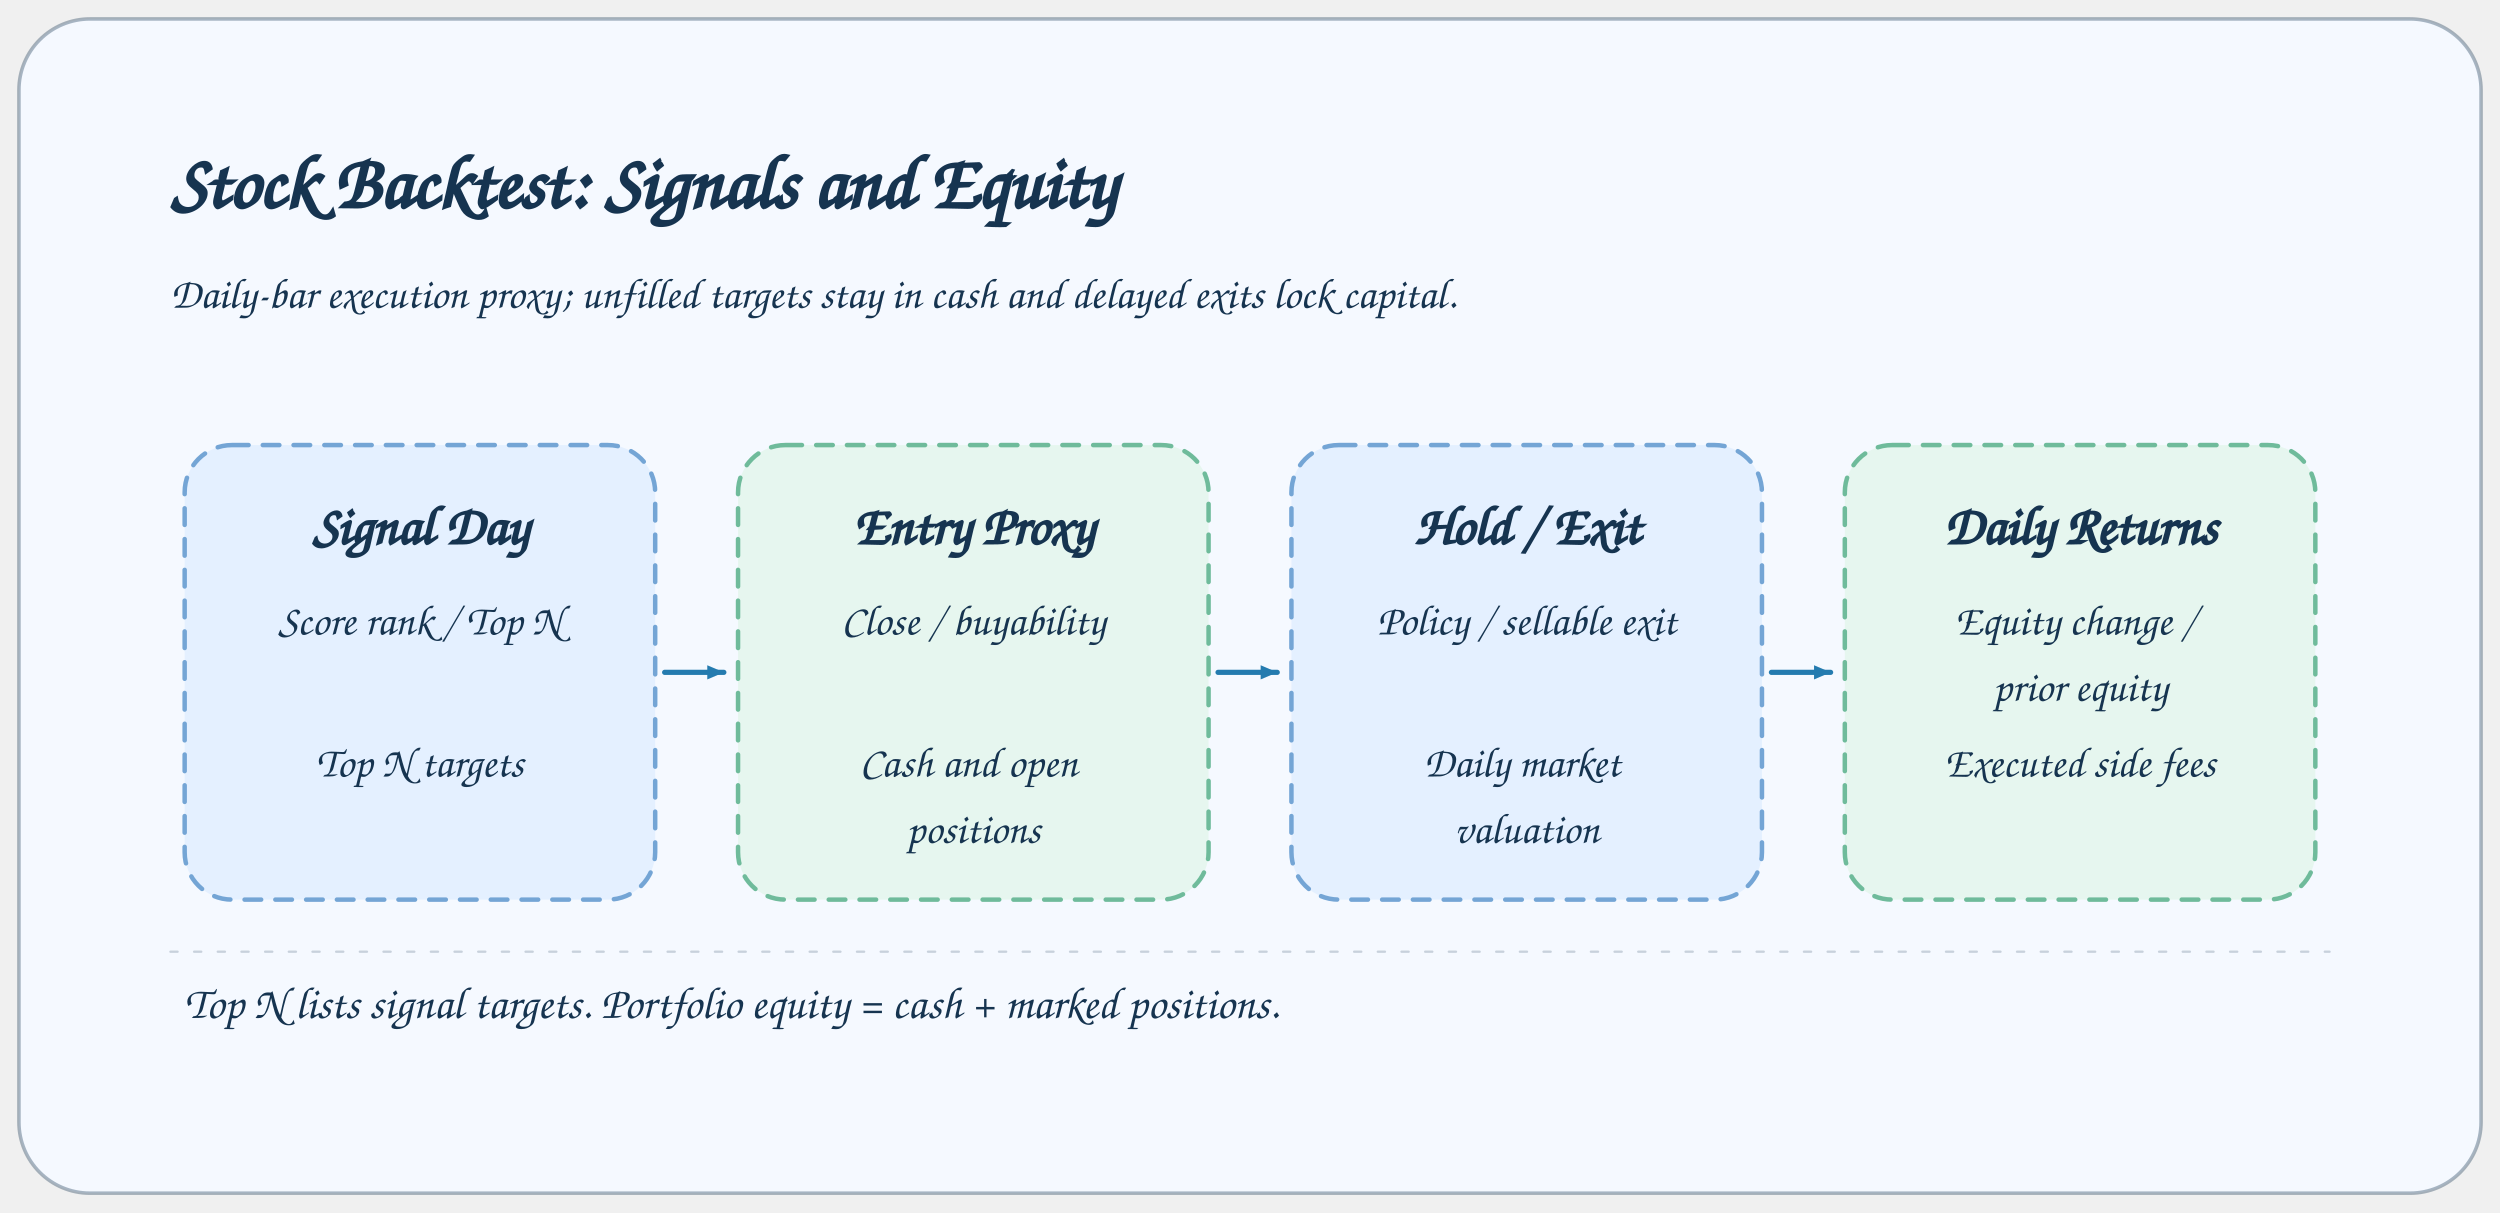
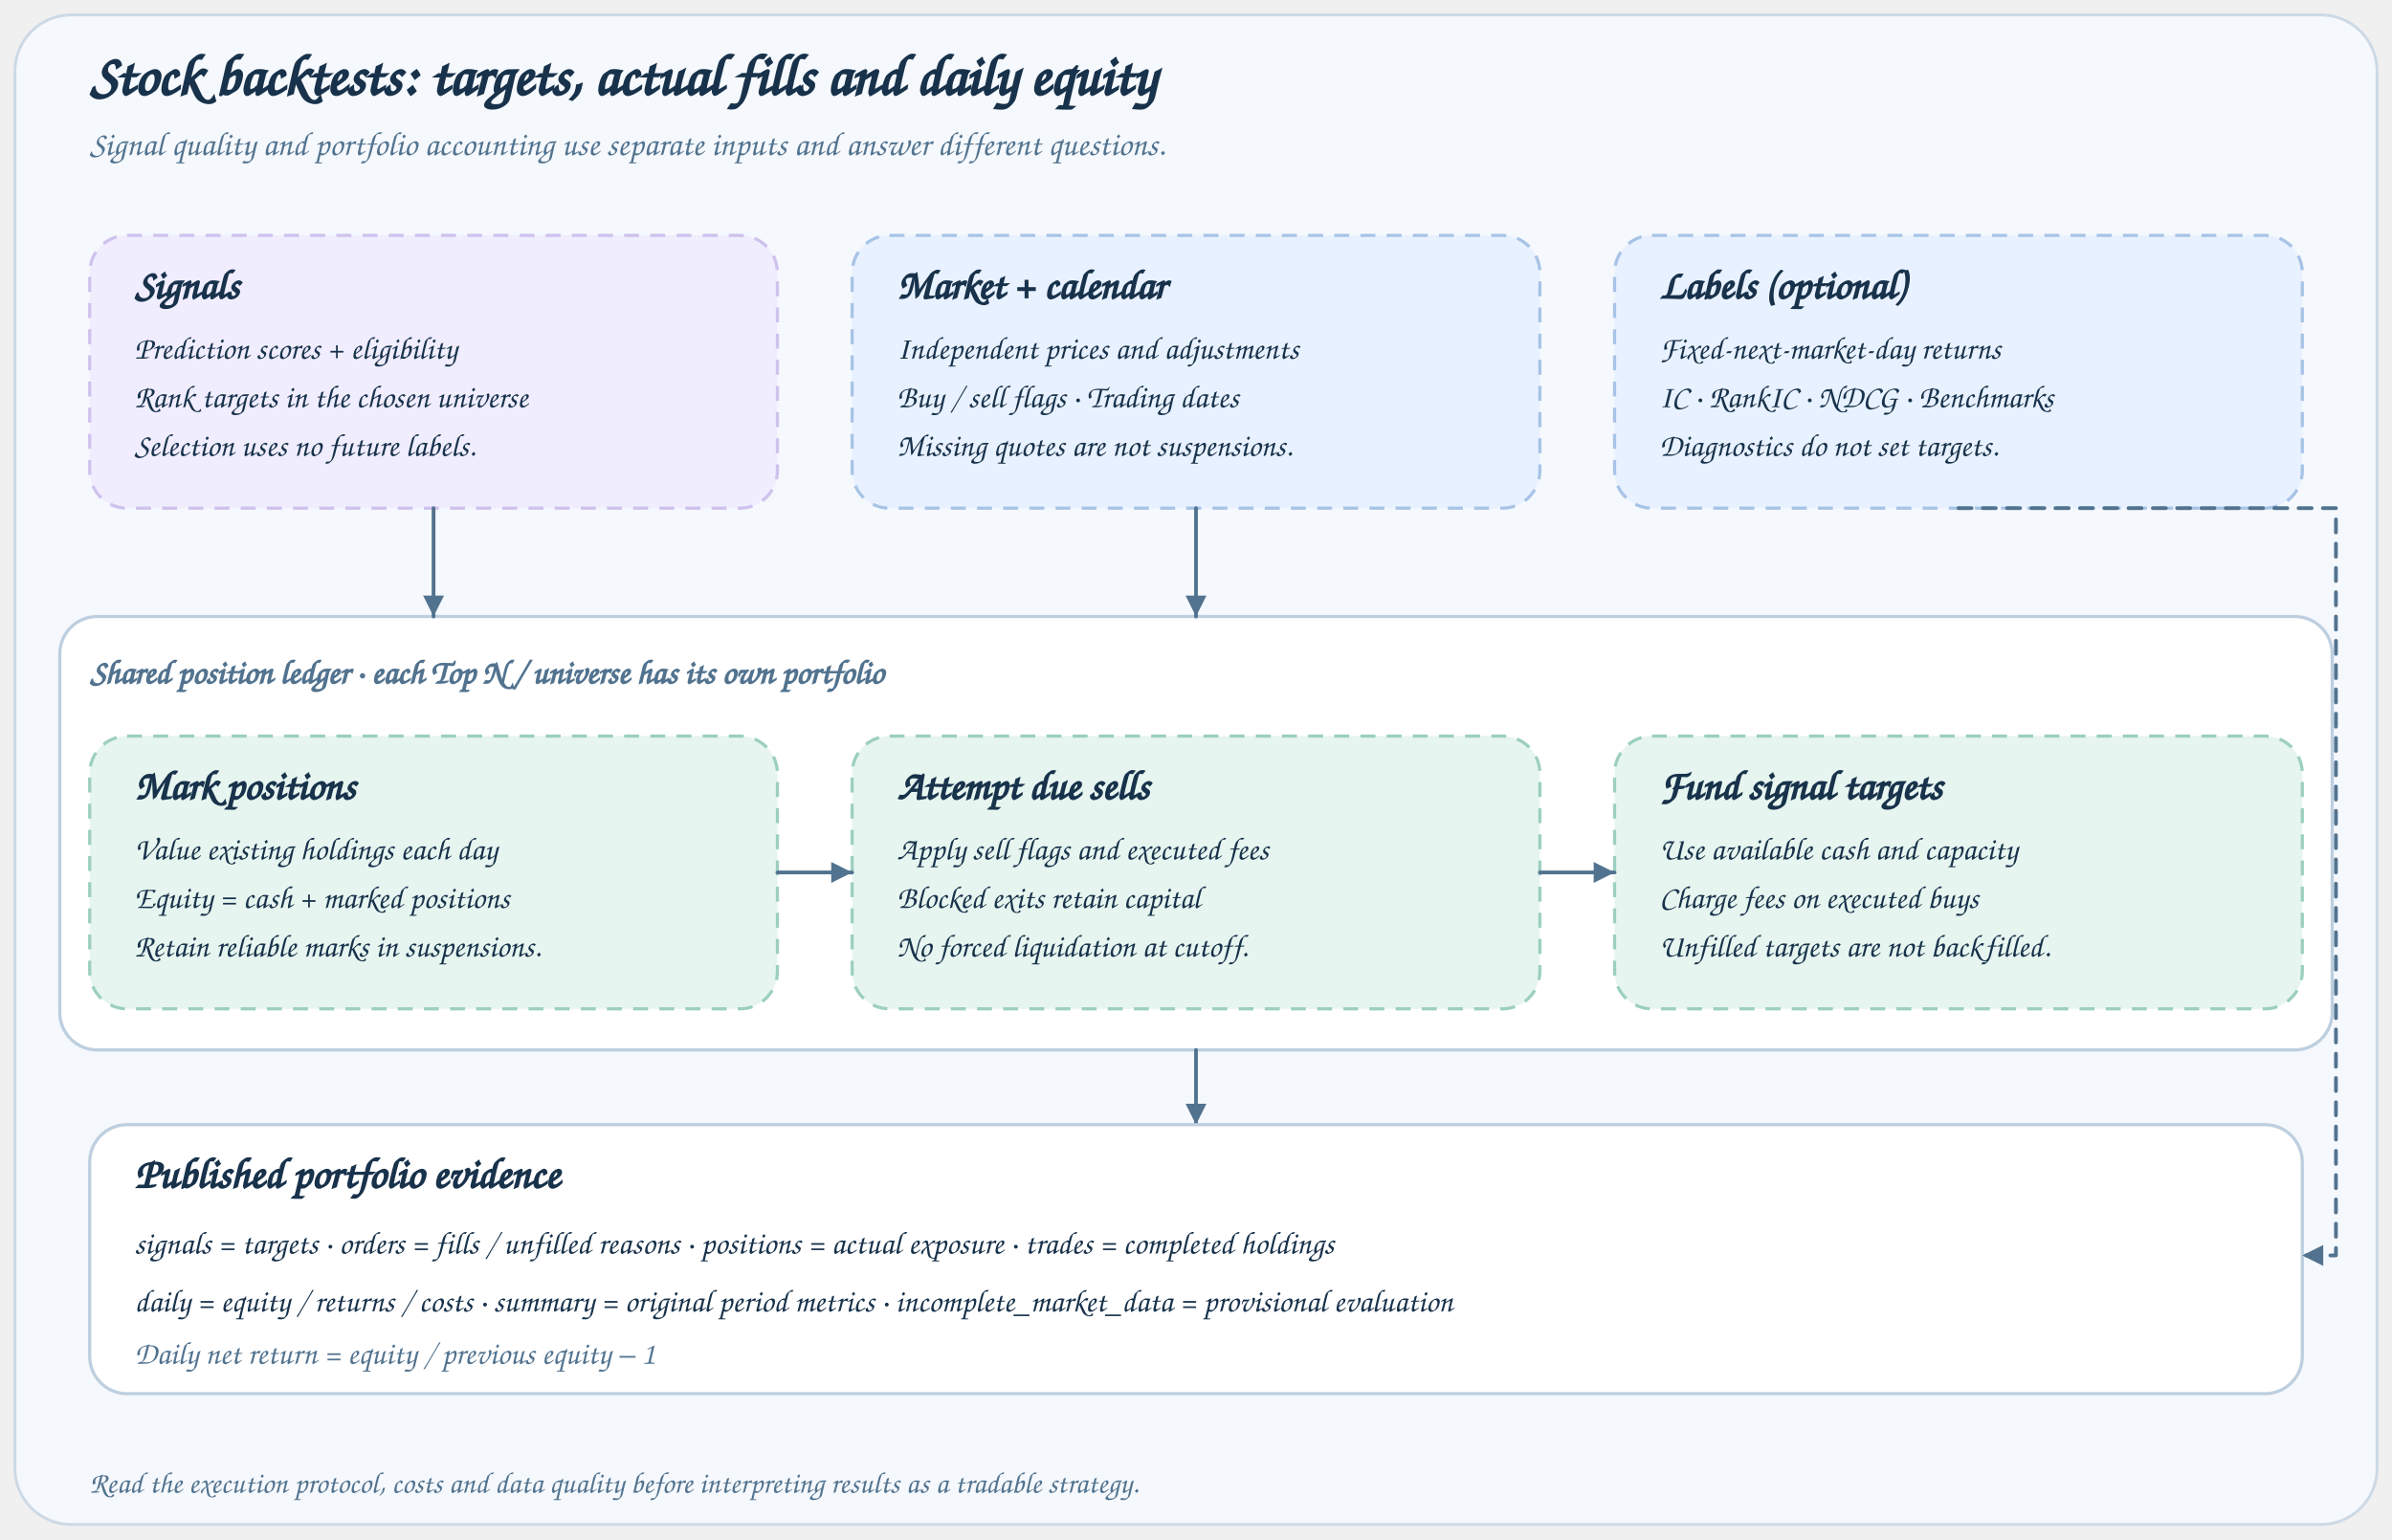
- <svg xmlns="http://www.w3.org/2000/svg" width="1056" height="512" viewBox="0 0 1056 512" role="img" aria-labelledby="title desc">
+ <svg xmlns="http://www.w3.org/2000/svg" width="1280" height="824" viewBox="0 0 1280 824" role="img" aria-labelledby="title desc">
  <defs>
-     <marker id="arrow" viewBox="0 0 8 6" refX="7" refY="3" markerWidth="8" markerHeight="6" orient="auto-start-reverse" markerUnits="userSpaceOnUse">
-       <path d="M 0 0 L 7 3 L 0 6 z" fill="#247baf" />
+     <marker id="arrow" viewBox="0 0 10 10" refX="9" refY="5" markerWidth="7" markerHeight="7" orient="auto">
+       <path d="M 1 1 L 9 5 L 1 9 Z" fill="#52738f" />
    </marker>
  </defs>
-   <rect x="8" y="8" width="1040.0" height="496.0" rx="30" fill="#f5f9ff" stroke="#163450" stroke-width="1.5" stroke-linejoin="round" stroke-opacity="0.35" />
-   <g transform="translate(28 28)" font-family="'Comic Sans MS', 'Chalkboard SE', 'Comic Neue', cursive" data-diagram-content="true">
-     <g font-family="'Comic Sans MS', 'Chalkboard SE', 'Comic Neue', cursive" fill="#163450">
-       <text x="44" y="60" font-size="32" font-weight="700" text-anchor="start">Stock Backtest: Signals and Equity</text>
-       <text x="44" y="102" font-size="18" text-anchor="start" fill="#163450">Daily-bar execution proxy; unfilled targets stay in cash and delayed exits lock capital.</text>
-       <rect x="50.0" y="160" width="198.75" height="192" rx="20" fill="#e4f0ff" stroke="#74a5d5" stroke-width="1.9" stroke-dasharray="7 6" stroke-linecap="round" />
-       <text x="149.375" y="202" text-anchor="middle" font-size="23" font-weight="700">Signal Day</text>
-       <text x="149.375" y="240" text-anchor="middle" font-size="18">Score rank / Top N</text>
-       <text x="149.375" y="300" text-anchor="middle" font-size="18">Top N targets</text>
-       <path d="M 252.75 256 H 277.75" fill="none" stroke="#247baf" stroke-width="2.2" marker-end="url(#arrow)" stroke-linecap="round" stroke-linejoin="round" />
-       <rect x="283.75" y="160" width="198.75" height="192" rx="20" fill="#e6f6ef" stroke="#6fbb9b" stroke-width="1.9" stroke-dasharray="7 6" stroke-linecap="round" />
-       <text x="383.125" y="202" text-anchor="middle" font-size="23" font-weight="700">Entry Proxy</text>
-       <text x="383.125" y="240" text-anchor="middle" font-size="18">Close / buyability</text>
-       <text x="383.125" y="300" text-anchor="middle" font-size="18">
-         <tspan x="383.125" dy="0">Cash and open</tspan>
-         <tspan x="383.125" dy="28">positions</tspan>
-       </text>
-       <path d="M 486.5 256 H 511.5" fill="none" stroke="#247baf" stroke-width="2.2" marker-end="url(#arrow)" stroke-linecap="round" stroke-linejoin="round" />
-       <rect x="517.5" y="160" width="198.75" height="192" rx="20" fill="#e4f0ff" stroke="#74a5d5" stroke-width="1.9" stroke-dasharray="7 6" stroke-linecap="round" />
-       <text x="616.875" y="202" text-anchor="middle" font-size="23" font-weight="700">Hold / Exit</text>
-       <text x="616.875" y="240" text-anchor="middle" font-size="18">Policy / sellable exit</text>
-       <text x="616.875" y="300" text-anchor="middle" font-size="18">
-         <tspan x="616.875" dy="0">Daily market</tspan>
-         <tspan x="616.875" dy="28">valuation</tspan>
-       </text>
-       <path d="M 720.25 256 H 745.25" fill="none" stroke="#247baf" stroke-width="2.2" marker-end="url(#arrow)" stroke-linecap="round" stroke-linejoin="round" />
-       <rect x="751.25" y="160" width="198.75" height="192" rx="20" fill="#e6f6ef" stroke="#6fbb9b" stroke-width="1.9" stroke-dasharray="7 6" stroke-linecap="round" />
-       <text x="850.625" y="202" text-anchor="middle" font-size="23" font-weight="700">Daily Returns</text>
-       <text x="850.625" y="240" text-anchor="middle" font-size="18">
-         <tspan x="850.625" dy="0">Equity change /</tspan>
-         <tspan x="850.625" dy="28">prior equity</tspan>
-       </text>
-       <text x="850.625" y="300" text-anchor="middle" font-size="18">Executed side fees</text>
-       <text x="50" y="402.0" font-size="19">
-         <tspan x="50" dy="0">Top N lists signal targets. Portfolio equity = cash + marked positions.</tspan>
-       </text>
-     </g>
-     <path d="M 44 374 H 956" fill="none" stroke="#163450" stroke-opacity="0.2" stroke-width="1" stroke-dasharray="3 7" stroke-linecap="round" />
+   <rect x="8" y="8" width="1264" height="808" rx="30" fill="#f5f8fc" stroke="#ccd9e5" stroke-width="1.5" />
+   <g font-family="'Comic Sans MS', 'Chalkboard SE', 'Comic Neue', cursive" fill="#18324b" data-diagram-content="true">
+     <text x="48" y="51" font-size="31" font-weight="700">Stock backtests: targets, actual fills and daily equity</text>
+     <text x="48" y="83" font-size="18" fill="#52738f">Signal quality and portfolio accounting use separate inputs and answer different questions.</text>
+     <rect x="48" y="126" width="368" height="146" rx="20" fill="#f0edff" stroke="#cfc2ed" stroke-width="1.7" stroke-dasharray="8 6" />
+     <text x="72" y="160" font-size="22" font-weight="700">Signals</text>
+     <text x="72" y="192" font-size="17">Prediction scores + eligibility</text>
+     <text x="72" y="218" font-size="17">Rank targets in the chosen universe</text>
+     <text x="72" y="244" font-size="17">Selection uses no future labels.</text>
+     <rect x="456" y="126" width="368" height="146" rx="20" fill="#e8f1ff" stroke="#a7c4e6" stroke-width="1.7" stroke-dasharray="8 6" />
+     <text x="480" y="160" font-size="22" font-weight="700">Market + calendar</text>
+     <text x="480" y="192" font-size="17">Independent prices and adjustments</text>
+     <text x="480" y="218" font-size="17">Buy / sell flags · Trading dates</text>
+     <text x="480" y="244" font-size="17">Missing quotes are not suspensions.</text>
+     <rect x="864" y="126" width="368" height="146" rx="20" fill="#e8f1ff" stroke="#a7c4e6" stroke-width="1.7" stroke-dasharray="8 6" />
+     <text x="888" y="160" font-size="22" font-weight="700">Labels (optional)</text>
+     <text x="888" y="192" font-size="17">Fixed-next-market-day returns</text>
+     <text x="888" y="218" font-size="17">IC · RankIC · NDCG · Benchmarks</text>
+     <text x="888" y="244" font-size="17">Diagnostics do not set targets.</text>
+     <rect x="32" y="330" width="1216" height="232" rx="20" fill="#ffffff" stroke="#bdcfdf" stroke-width="1.7" />
+     <text x="48" y="366" font-size="18" font-weight="700" fill="#52738f">Shared position ledger · each Top N / universe has its own portfolio</text>
+     <rect x="48" y="394" width="368" height="146" rx="20" fill="#e6f5ef" stroke="#9ccfbf" stroke-width="1.7" stroke-dasharray="8 6" />
+     <text x="72" y="428" font-size="22" font-weight="700">Mark positions</text>
+     <text x="72" y="460" font-size="17">Value existing holdings each day</text>
+     <text x="72" y="486" font-size="17">Equity = cash + marked positions</text>
+     <text x="72" y="512" font-size="17">Retain reliable marks in suspensions.</text>
+     <rect x="456" y="394" width="368" height="146" rx="20" fill="#e6f5ef" stroke="#9ccfbf" stroke-width="1.7" stroke-dasharray="8 6" />
+     <text x="480" y="428" font-size="22" font-weight="700">Attempt due sells</text>
+     <text x="480" y="460" font-size="17">Apply sell flags and executed fees</text>
+     <text x="480" y="486" font-size="17">Blocked exits retain capital</text>
+     <text x="480" y="512" font-size="17">No forced liquidation at cutoff.</text>
+     <rect x="864" y="394" width="368" height="146" rx="20" fill="#e6f5ef" stroke="#9ccfbf" stroke-width="1.7" stroke-dasharray="8 6" />
+     <text x="888" y="428" font-size="22" font-weight="700">Fund signal targets</text>
+     <text x="888" y="460" font-size="17">Use available cash and capacity</text>
+     <text x="888" y="486" font-size="17">Charge fees on executed buys</text>
+     <text x="888" y="512" font-size="17">Unfilled targets are not backfilled.</text>
+     <path d="M 232 272 L 232 330" fill="none" stroke="#52738f" stroke-width="2" stroke-linecap="round" stroke-linejoin="round" marker-end="url(#arrow)" />
+     <path d="M 640 272 L 640 330" fill="none" stroke="#52738f" stroke-width="2" stroke-linecap="round" stroke-linejoin="round" marker-end="url(#arrow)" />
+     <path d="M 416 467 L 456 467" fill="none" stroke="#52738f" stroke-width="2" stroke-linecap="round" stroke-linejoin="round" marker-end="url(#arrow)" />
+     <path d="M 824 467 L 864 467" fill="none" stroke="#52738f" stroke-width="2" stroke-linecap="round" stroke-linejoin="round" marker-end="url(#arrow)" />
+     <path d="M 640 562 L 640 602" fill="none" stroke="#52738f" stroke-width="2" stroke-linecap="round" stroke-linejoin="round" marker-end="url(#arrow)" />
+     <rect x="48" y="602" width="1184" height="144" rx="20" fill="#ffffff" stroke="#bdcfdf" stroke-width="1.7" />
+     <text x="72" y="636" font-size="23" font-weight="700">Published portfolio evidence</text>
+     <text x="72" y="671" font-size="17">signals = targets · orders = fills / unfilled reasons · positions = actual exposure · trades = completed holdings</text>
+     <text x="72" y="702" font-size="17">daily = equity / returns / costs · summary = original period metrics · incomplete_market_data = provisional evaluation</text>
+     <text x="72" y="730" font-size="17" fill="#52738f">Daily net return = equity / previous equity − 1</text>
+     <path d="M 1048 272 L 1250 272 L 1250 672 L 1232 672" fill="none" stroke="#52738f" stroke-width="2" stroke-linecap="round" stroke-linejoin="round" marker-end="url(#arrow)" stroke-dasharray="7 6" />
+     <text x="48" y="799" font-size="16" fill="#52738f">Read the execution protocol, costs and data quality before interpreting results as a tradable strategy.</text>
  </g>
</svg>
